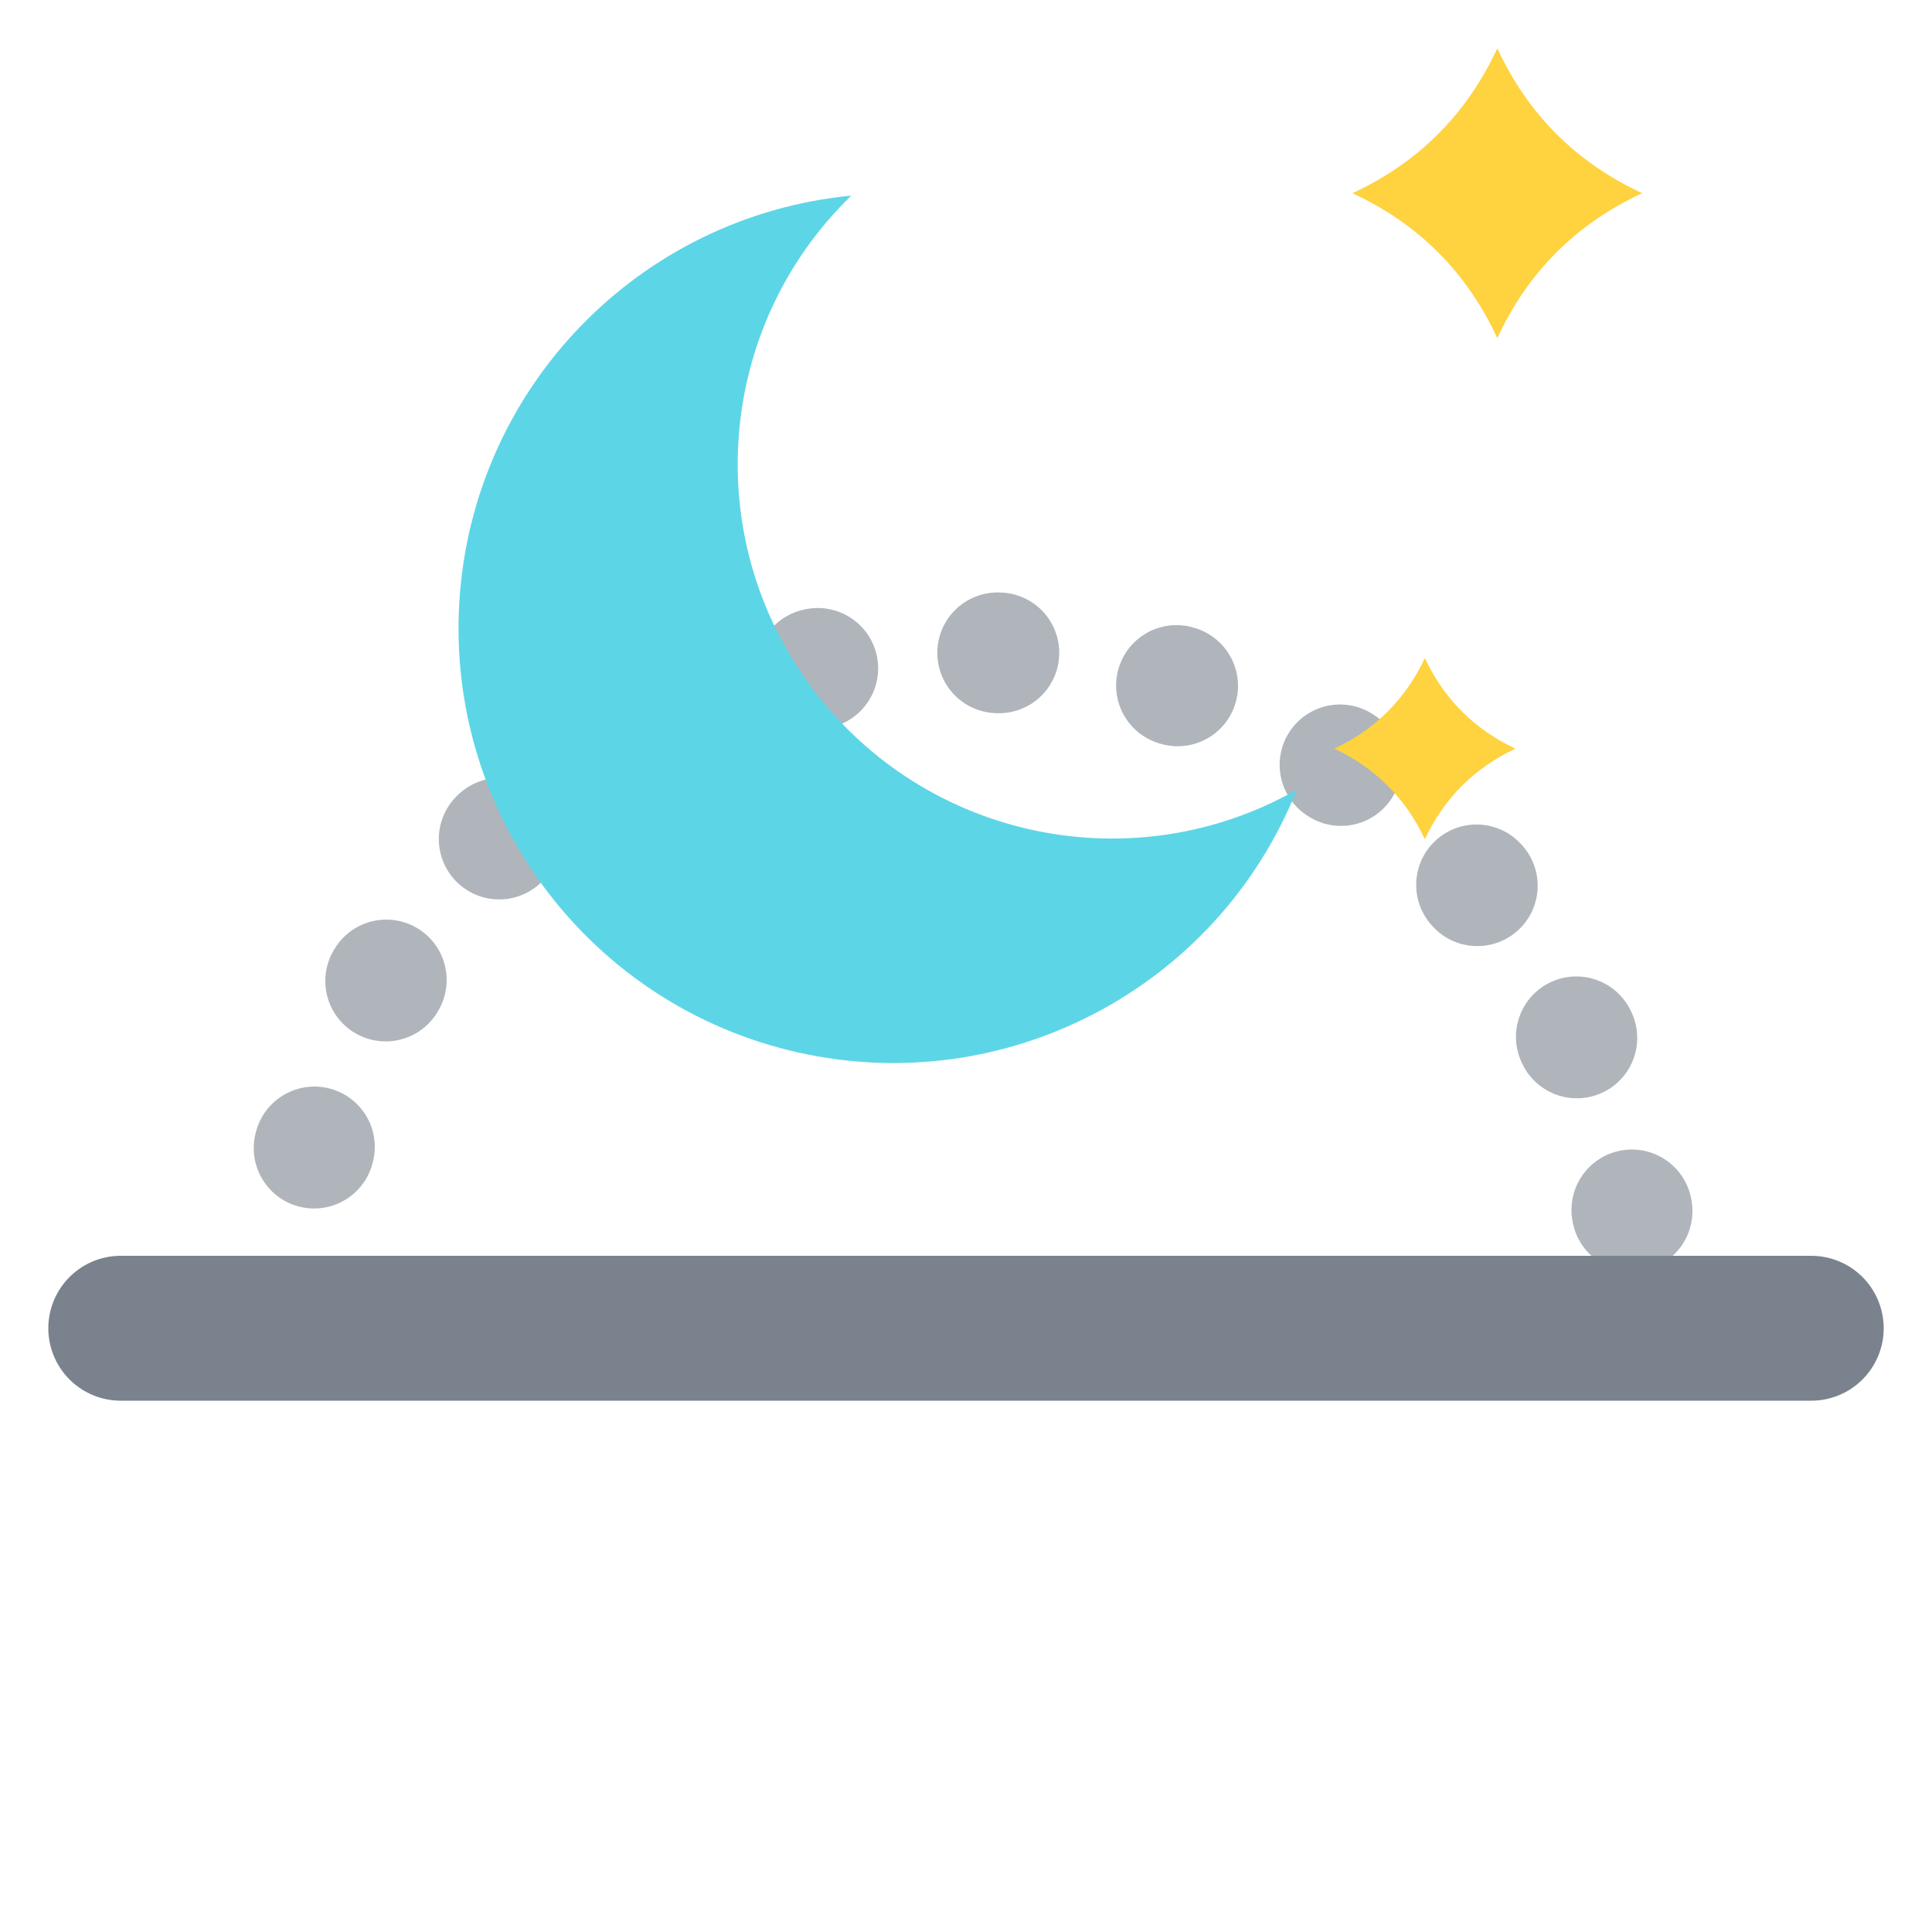
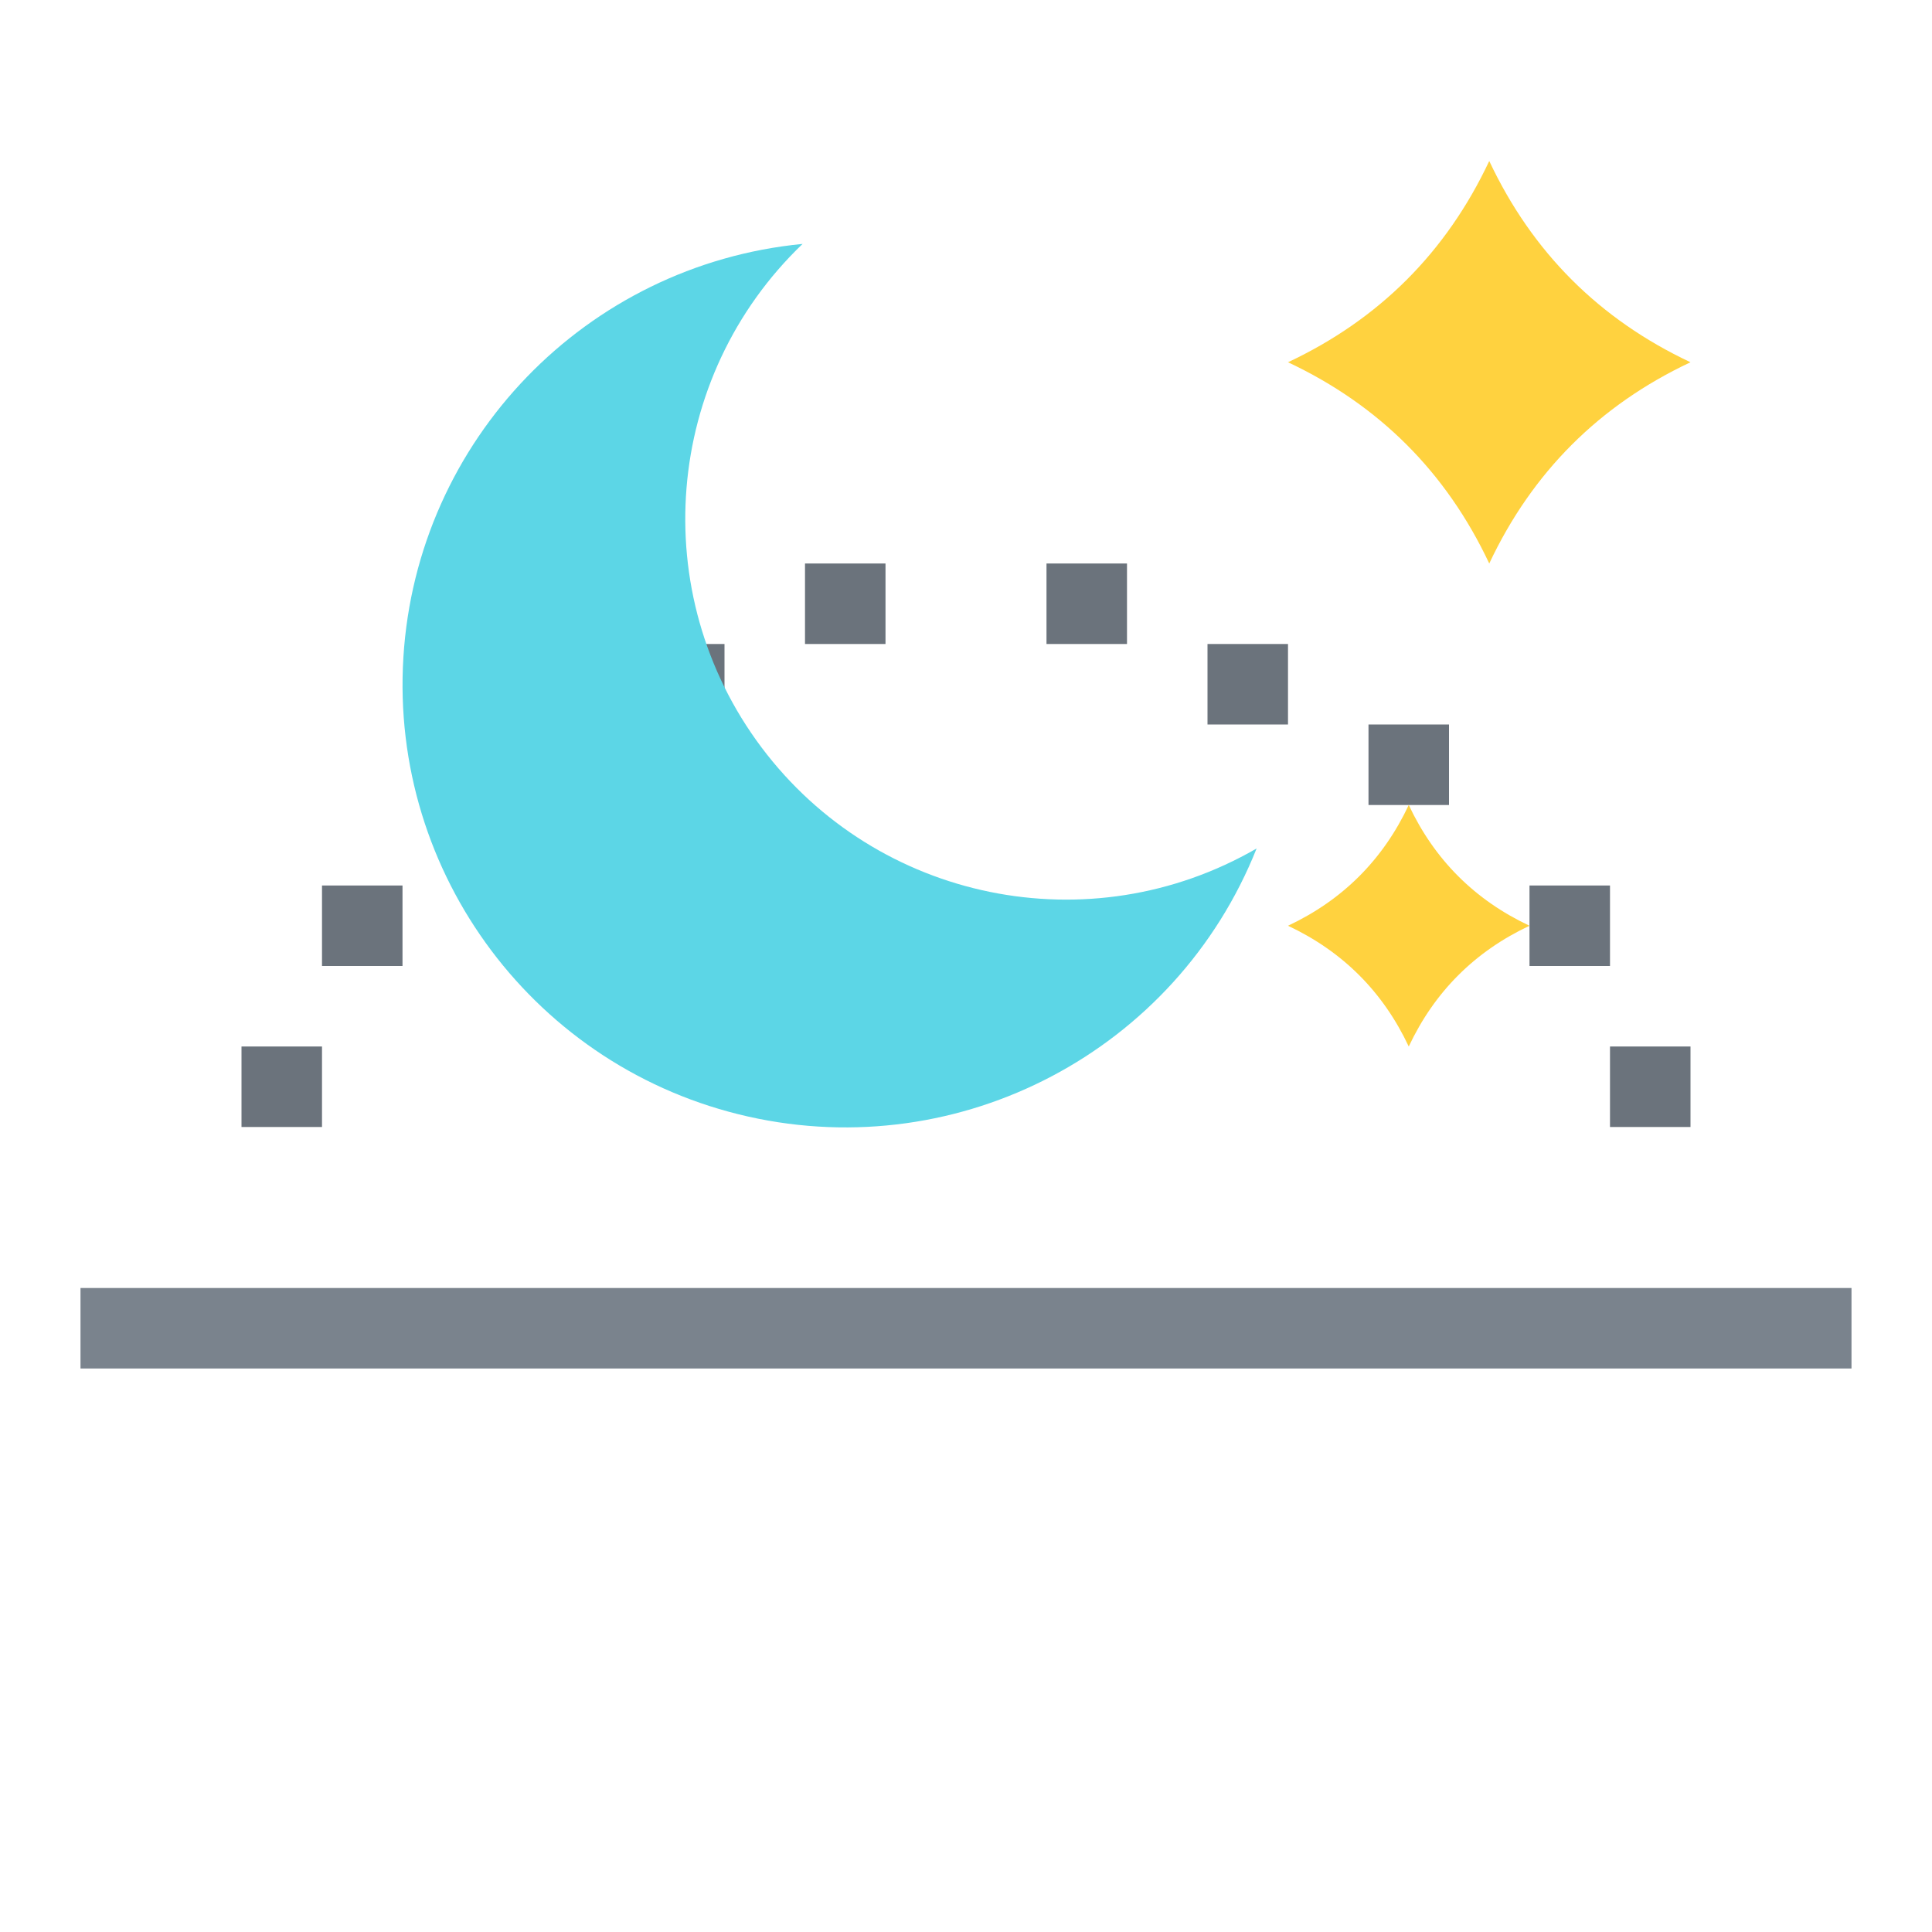
- <svg xmlns="http://www.w3.org/2000/svg" width="16" height="16" viewBox="0 0 16 16">
-   <path id="arc" d="M2.4 11A5.6 5.6 0 0 1 13.6 11" fill="none" stroke="#7A838D" stroke-width="1" stroke-dasharray="0.01 1.5" stroke-linecap="round" opacity="0.6" />
-   <line id="horizon" x1="1" y1="11" x2="15" y2="11" stroke="#7A838D" stroke-width="1.2" stroke-linecap="round" />
-   <path id="moon" d="M10.74 6.54A3.6 3.6 0 1 1 7.05 1.62A3.1 3.1 0 0 0 10.74 6.54Z" fill="#5CD6E6" />
-   <path d="M12.4 0.4Q12.78 1.22 13.6 1.6Q12.78 1.98 12.4 2.8Q12.02 1.98 11.2 1.6Q12.02 1.22 12.4 0.4Z" fill="#FFD23F" />
-   <path d="M11.8 5.45Q12.04 5.96 12.55 6.2Q12.04 6.44 11.8 6.95Q11.56 6.44 11.05 6.2Q11.56 5.96 11.8 5.45Z" fill="#FFD23F" />
+ <svg xmlns="http://www.w3.org/2000/svg" width="24" height="24" viewBox="0 0 24 24">
+   <g id="arc" fill="#6B737C">
+     <rect x="3" y="13" width="1" height="1" />
+     <rect x="4" y="11" width="1" height="1" />
+     <rect x="6" y="9" width="1" height="1" />
+     <rect x="8" y="8" width="1" height="1" />
+     <rect x="10" y="7" width="1" height="1" />
+     <rect x="13" y="7" width="1" height="1" />
+     <rect x="15" y="8" width="1" height="1" />
+     <rect x="17" y="9" width="1" height="1" />
+     <rect x="19" y="11" width="1" height="1" />
+     <rect x="20" y="13" width="1" height="1" />
+   </g>
+   <rect id="horizon" x="1" y="16" width="22" height="1" fill="#7A838D" />
+   <path id="moon" d="M15.61 10.54A5.5 5.5 0 1 1 9.97 3.03A4.73 4.73 0 0 0 15.61 10.54Z" fill="#5CD6E6" />
+   <path d="M18.5 2Q19.3 3.7 21 4.5Q19.3 5.3 18.5 7Q17.7 5.3 16 4.5Q17.7 3.7 18.5 2Z" fill="#FFD23F" />
+   <path d="M17.5 10Q17.98 11.02 19 11.5Q17.98 11.98 17.5 13Q17.02 11.98 16 11.5Q17.02 11.02 17.5 10Z" fill="#FFD23F" />
</svg>
